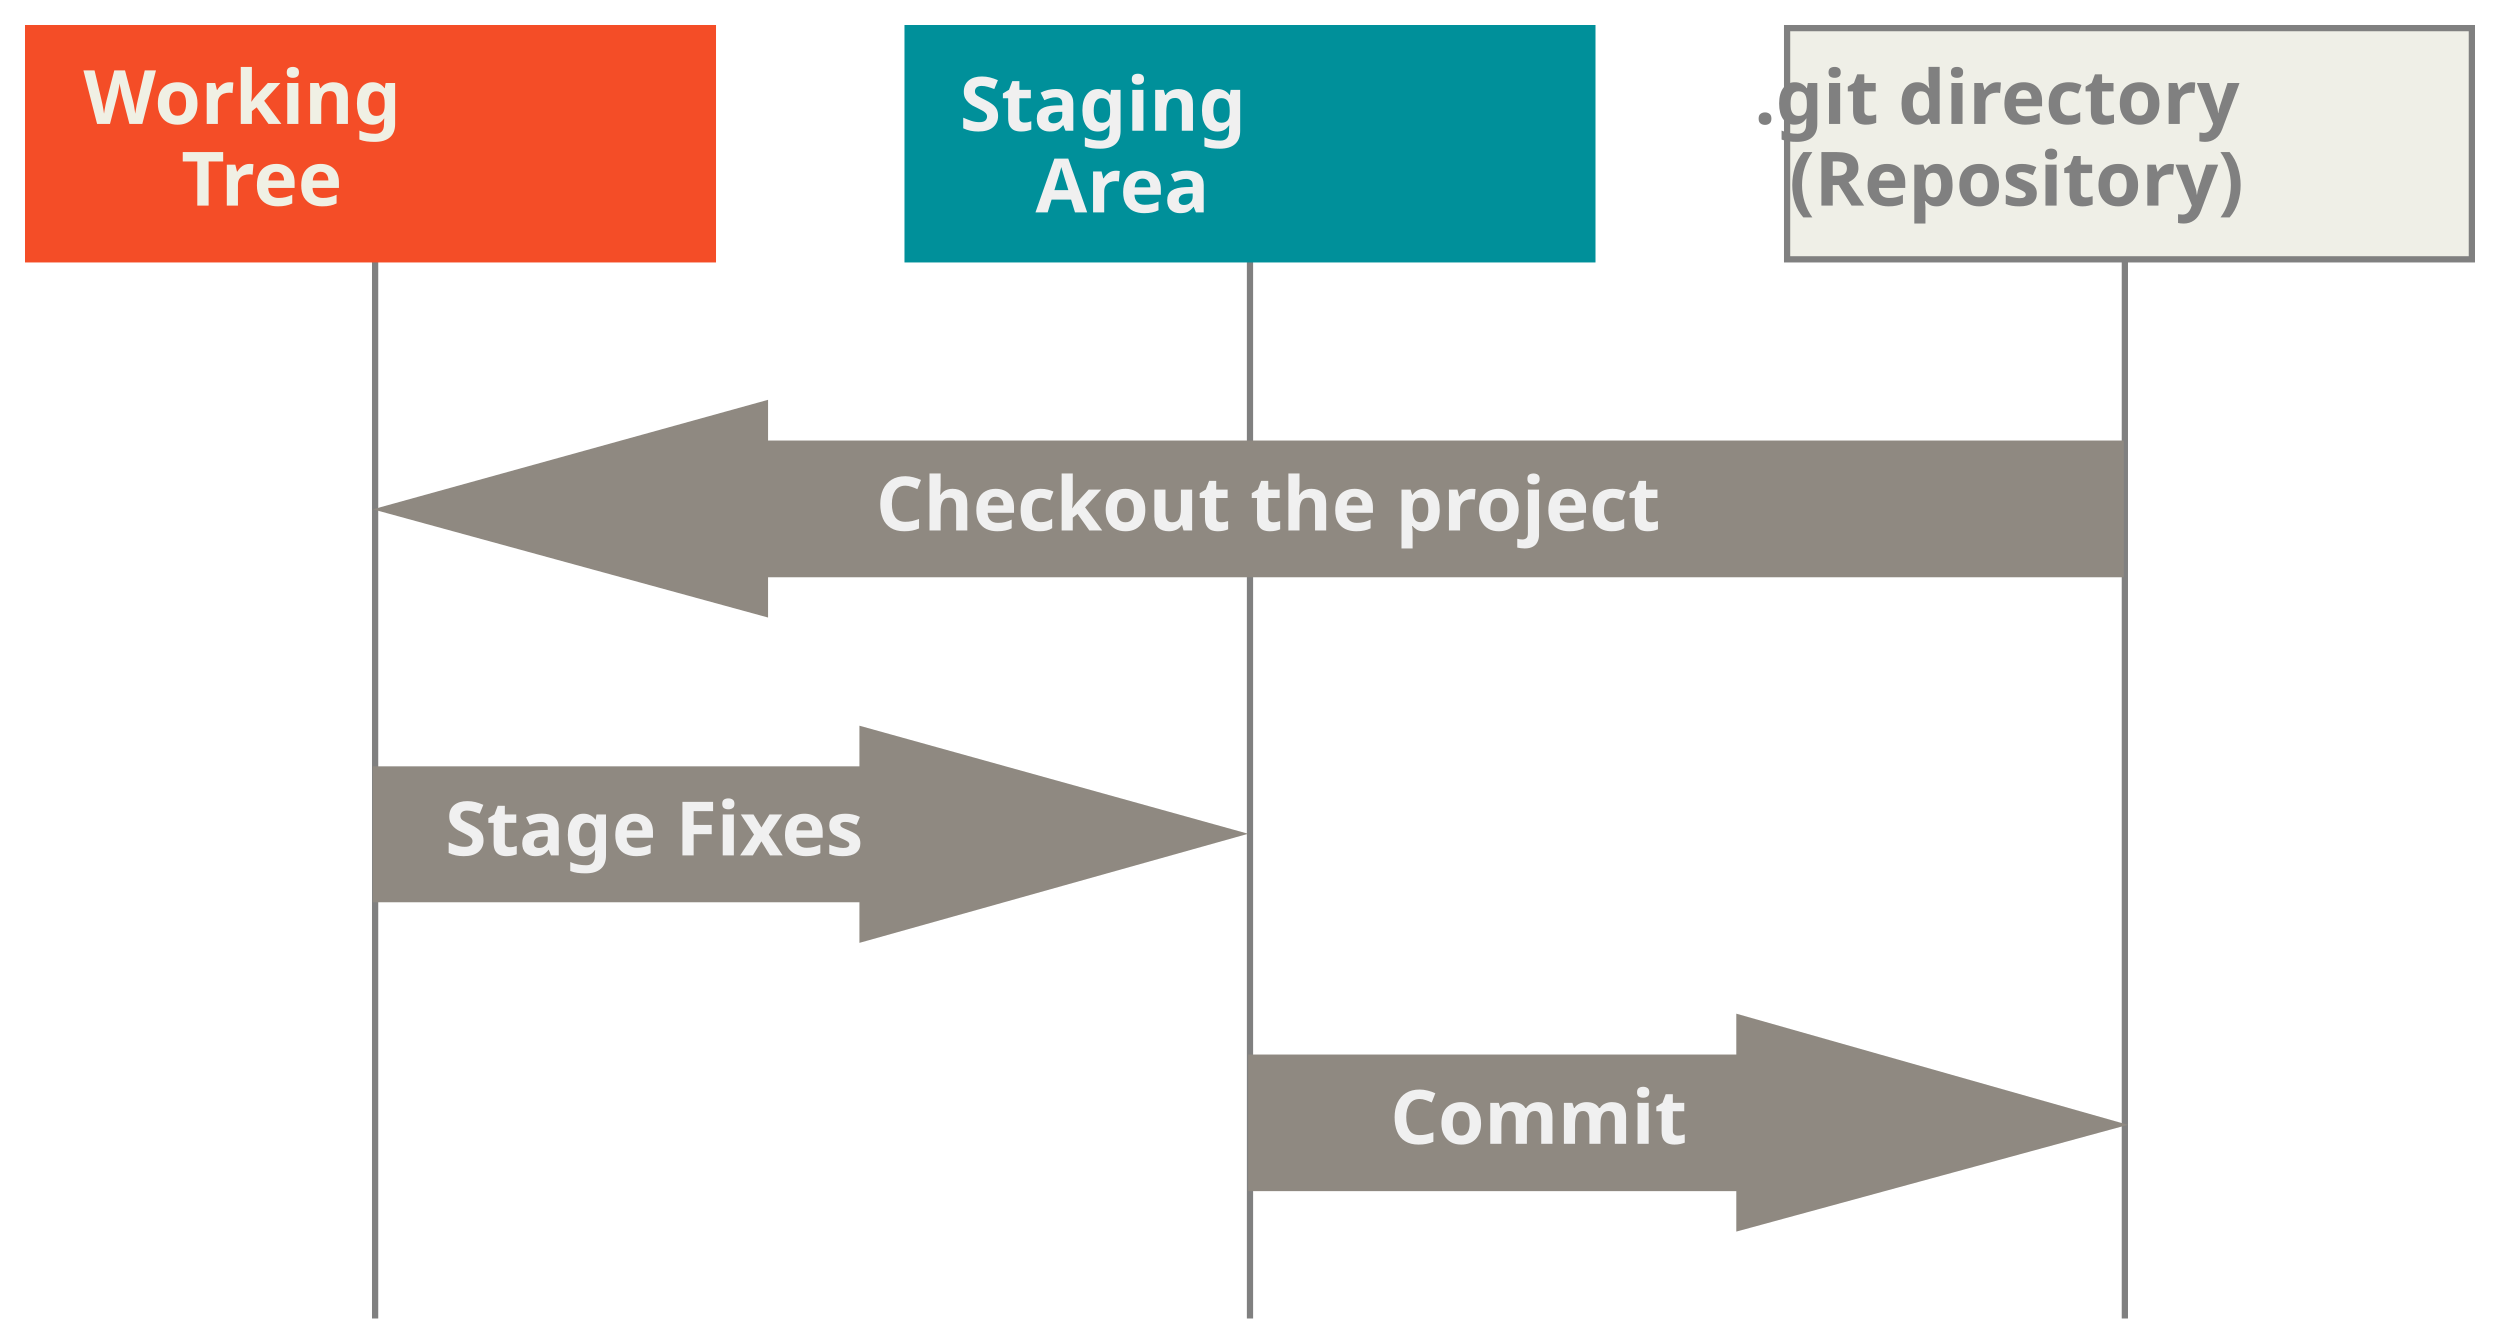
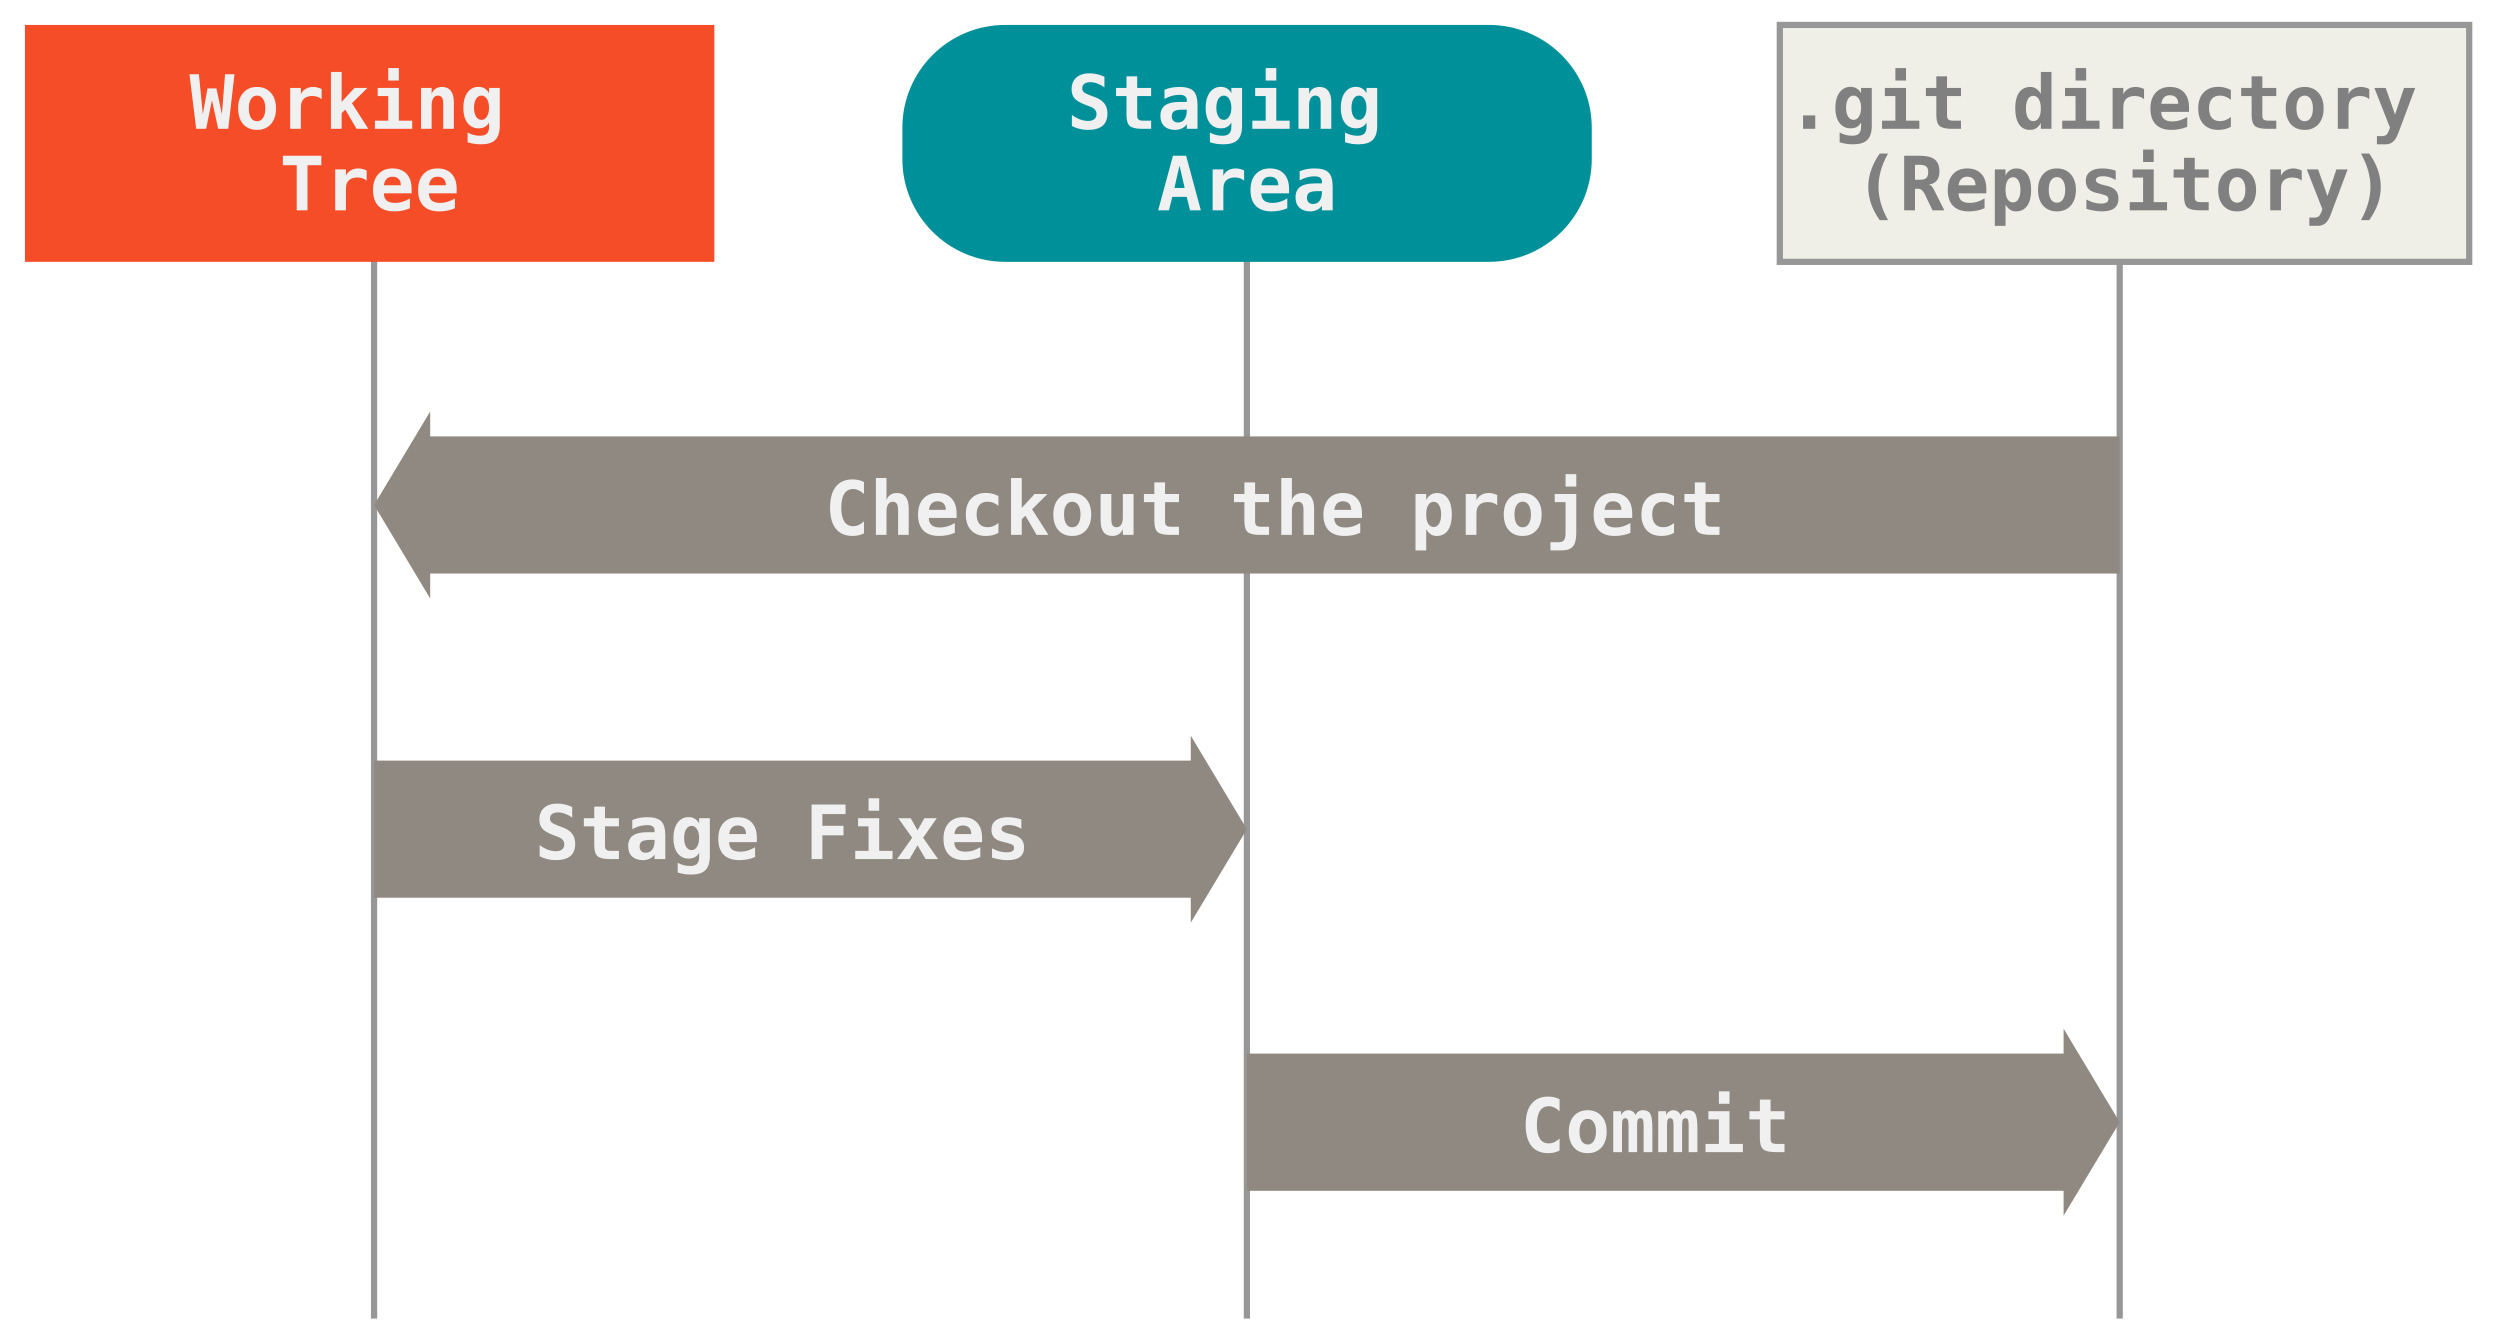
- <svg xmlns="http://www.w3.org/2000/svg" id="svg1195" version="1.1" viewBox="0 0 400.06 214.99">
-   <g id="layer1">
-     <g id="g393">
-       <g id="g1279">
-         <g id="g1142" transform="translate(.5284)" style="fill-rule:evenodd;fill:#8f8981;stroke-linecap:square;stroke:#8f8981">
-           <path id="Line" d="m59.5 26.411v184.08" style="stroke:gray" />
-           <path id="path1138" d="m339.5 26.411v184.08" style="stroke:gray" />
-           <path id="path1140" d="m199.5 26.411v184.08" style="stroke:gray" />
-         </g>
-         <g id="g1160" transform="translate(.5284)" style="fill-rule:evenodd">
-           <g id="g986">
-             <rect id="rect1152" transform="translate(144.21,4)" width="110.58" height="38" style="fill:#00909a" />
-             <text id="text978" transform="translate(-31.483,78.068)" x="230.849" y="-57.144" style="fill:#f0f0f0;font-family:'Source Code Pro';font-feature-settings:normal;font-size:12px;font-variant-caps:normal;font-variant-ligatures:normal;font-variant-numeric:normal;font-weight:bold;letter-spacing:0px;line-height:13.067px;text-align:center;text-anchor:middle;word-spacing:0px" xml:space="preserve">
-               <tspan id="tspan976" x="230.849" y="-57.144">Staging</tspan>
-               <tspan id="tspan980" x="230.849" y="-44.077">Area</tspan>
-             </text>
-           </g>
-         </g>
-         <g id="g1170" transform="translate(.5284)" style="fill-rule:evenodd">
-           <rect id="rect1162" transform="translate(284.95,4)" x=".5" y=".5" width="109.58" height="37" style="fill:#efefe7;stroke:gray" />
-           <text id="text990" transform="translate(-25.325,77.518)" x="364.633" y="-57.686" style="fill:gray;font-family:'Source Code Pro';font-feature-settings:normal;font-size:12px;font-variant-caps:normal;font-variant-ligatures:normal;font-variant-numeric:normal;font-weight:bold;letter-spacing:0px;line-height:13.067px;text-align:center;text-anchor:middle;word-spacing:0px" xml:space="preserve">
-             <tspan id="tspan988" x="364.633" y="-57.686">.git directory</tspan>
-             <tspan id="tspan992" x="364.633" y="-44.619">(Repository)</tspan>
-           </text>
-         </g>
-         <g id="g347">
-           <path id="path1174" transform="translate(.5284)" d="m122.38 70.5h216.95v21.875h-216.95v6.447l-63.25-17.319 63.25-17.525z" style="fill:#8f8981" />
-           <text id="Checkout-the-project" transform="translate(.5284 -1.1079)" style="fill-rule:evenodd;fill:#f0f0f0;font-family:'Source Code Pro';font-size:12px;font-weight:700">
-             <tspan id="tspan1182" x="139.632" y="86" style="fill:#f0f0f0">Checkout the project</tspan>
-           </text>
-         </g>
-         <g id="g352">
-           <path id="path1176" transform="translate(.5284)" d="m137 144.38h-77.875v-21.75h77.875v-6.5l62.209 17.293-62.209 17.457z" style="fill:#8f8981" />
-           <text id="Stage-Fixes" transform="translate(.5284 -1.116)" style="fill-rule:evenodd;fill:#f0f0f0;font-family:'Source Code Pro';font-size:12px;font-weight:700">
-             <tspan id="tspan1185" x="70.723" y="138" style="fill:#f0f0f0">Stage Fixes</tspan>
-           </text>
-         </g>
-         <g id="g357">
-           <path id="path1178" transform="translate(.5284)" d="m277.32 190.61h-78.112v-21.858h78.112v-6.539l62.68 17.785-62.68 17.087z" style="fill:#8f8981" />
-           <text id="Commit" transform="translate(.5284 -1.1346)" style="fill-rule:evenodd;fill:#f0f0f0;font-family:'Source Code Pro';font-size:12px;font-weight:700">
-             <tspan id="tspan1188" x="221.94" y="184.17" style="fill:#f0f0f0">Commit</tspan>
-           </text>
-         </g>
-         <g id="g974">
-           <g id="ref-(2-line)" transform="translate(4,4)" style="fill-rule:evenodd">
-             <rect id="rect1144" width="110.58" height="38" style="fill-rule:evenodd;fill:#f44d27" />
-           </g>
-           <text id="text956" transform="translate(-47.951,73.488)" x="106.993" y="-53.655" style="fill:#f0f0e4;font-family:'Source Code Pro';font-feature-settings:normal;font-size:12px;font-variant-caps:normal;font-variant-ligatures:normal;font-variant-numeric:normal;font-weight:bold;letter-spacing:0px;line-height:13.067px;text-align:center;text-anchor:middle;word-spacing:0px" xml:space="preserve">
-             <tspan id="tspan954" x="106.993" y="-53.655" style="fill:#f0f0e4;line-height:13.067px">Working</tspan>
-             <tspan id="tspan958" x="106.993" y="-40.588" style="fill:#f0f0e4;line-height:13.067px">Tree</tspan>
-           </text>
-         </g>
-       </g>
-     </g>
+ <svg xmlns="http://www.w3.org/2000/svg" version="1.1" width="802" height="430" viewBox="0 0 401 215">
+   <line x1="60" y1="26" x2="60" y2="211" stroke="#979797" stroke-linecap="square" />
+   <line x1="200" y1="26" x2="200" y2="211" stroke="#979797" stroke-linecap="square" />
+   <line x1="340" y1="26" x2="340" y2="211" stroke="#979797" stroke-linecap="square" />
+   <g>
+     <path d="M69 66L60 81L69 96V92H340V70H69Z" fill="#8f8981" />
+     <text x="204.5" y="85.8" font-size="12px" font-weight="700" font-family="'JetBrains Mono', 'Source Code Pro', monospace" text-anchor="middle" fill="#f0f0f0">Checkout the project</text>
+   </g>
+   <g>
+     <path d="M60 122H191V118L200 133L191 148V144H60Z" fill="#8f8981" />
+     <text x="125.5" y="137.8" font-size="12px" font-weight="700" font-family="'JetBrains Mono', 'Source Code Pro', monospace" text-anchor="middle" fill="#f0f0f0">Stage Fixes</text>
+   </g>
+   <g>
+     <path d="M200 169H331V165L340 180L331 195V191H200Z" fill="#8f8981" />
+     <text x="265.5" y="184.8" font-size="12px" font-weight="700" font-family="'JetBrains Mono', 'Source Code Pro', monospace" text-anchor="middle" fill="#f0f0f0">Commit</text>
+   </g>
+   <g>
+     <rect x="4" y="4" width="110.58" height="38" fill="#f44d27" />
+     <text font-size="12px" font-weight="700" font-family="'JetBrains Mono', 'Source Code Pro', monospace" text-anchor="middle">
+       <tspan x="59.29" y="20.665" fill="#f0f0f0">Working</tspan>
+       <tspan x="59.29" dy="13.07" fill="#f0f0f0">Tree</tspan>
+     </text>
+   </g>
+   <g>
+     <rect x="144.74" y="4" width="110.58" height="38" rx="16.5" ry="16.5" fill="#00909a" />
+     <text font-size="12px" font-weight="700" font-family="'JetBrains Mono', 'Source Code Pro', monospace" text-anchor="middle">
+       <tspan x="200.03" y="20.665" fill="#f0f0f0">Staging</tspan>
+       <tspan x="200.03" dy="13.07" fill="#f0f0f0">Area</tspan>
+     </text>
+   </g>
+   <g>
+     <rect x="285.48" y="4" width="110.58" height="38" fill="#efefe7" stroke="#979797" />
+     <text font-size="12px" font-weight="700" font-family="'JetBrains Mono', 'Source Code Pro', monospace" text-anchor="middle">
+       <tspan x="340.77" y="20.665" fill="gray">.git directory</tspan>
+       <tspan x="340.77" dy="13.07" fill="gray">(Repository)</tspan>
+     </text>
  </g>
</svg>
